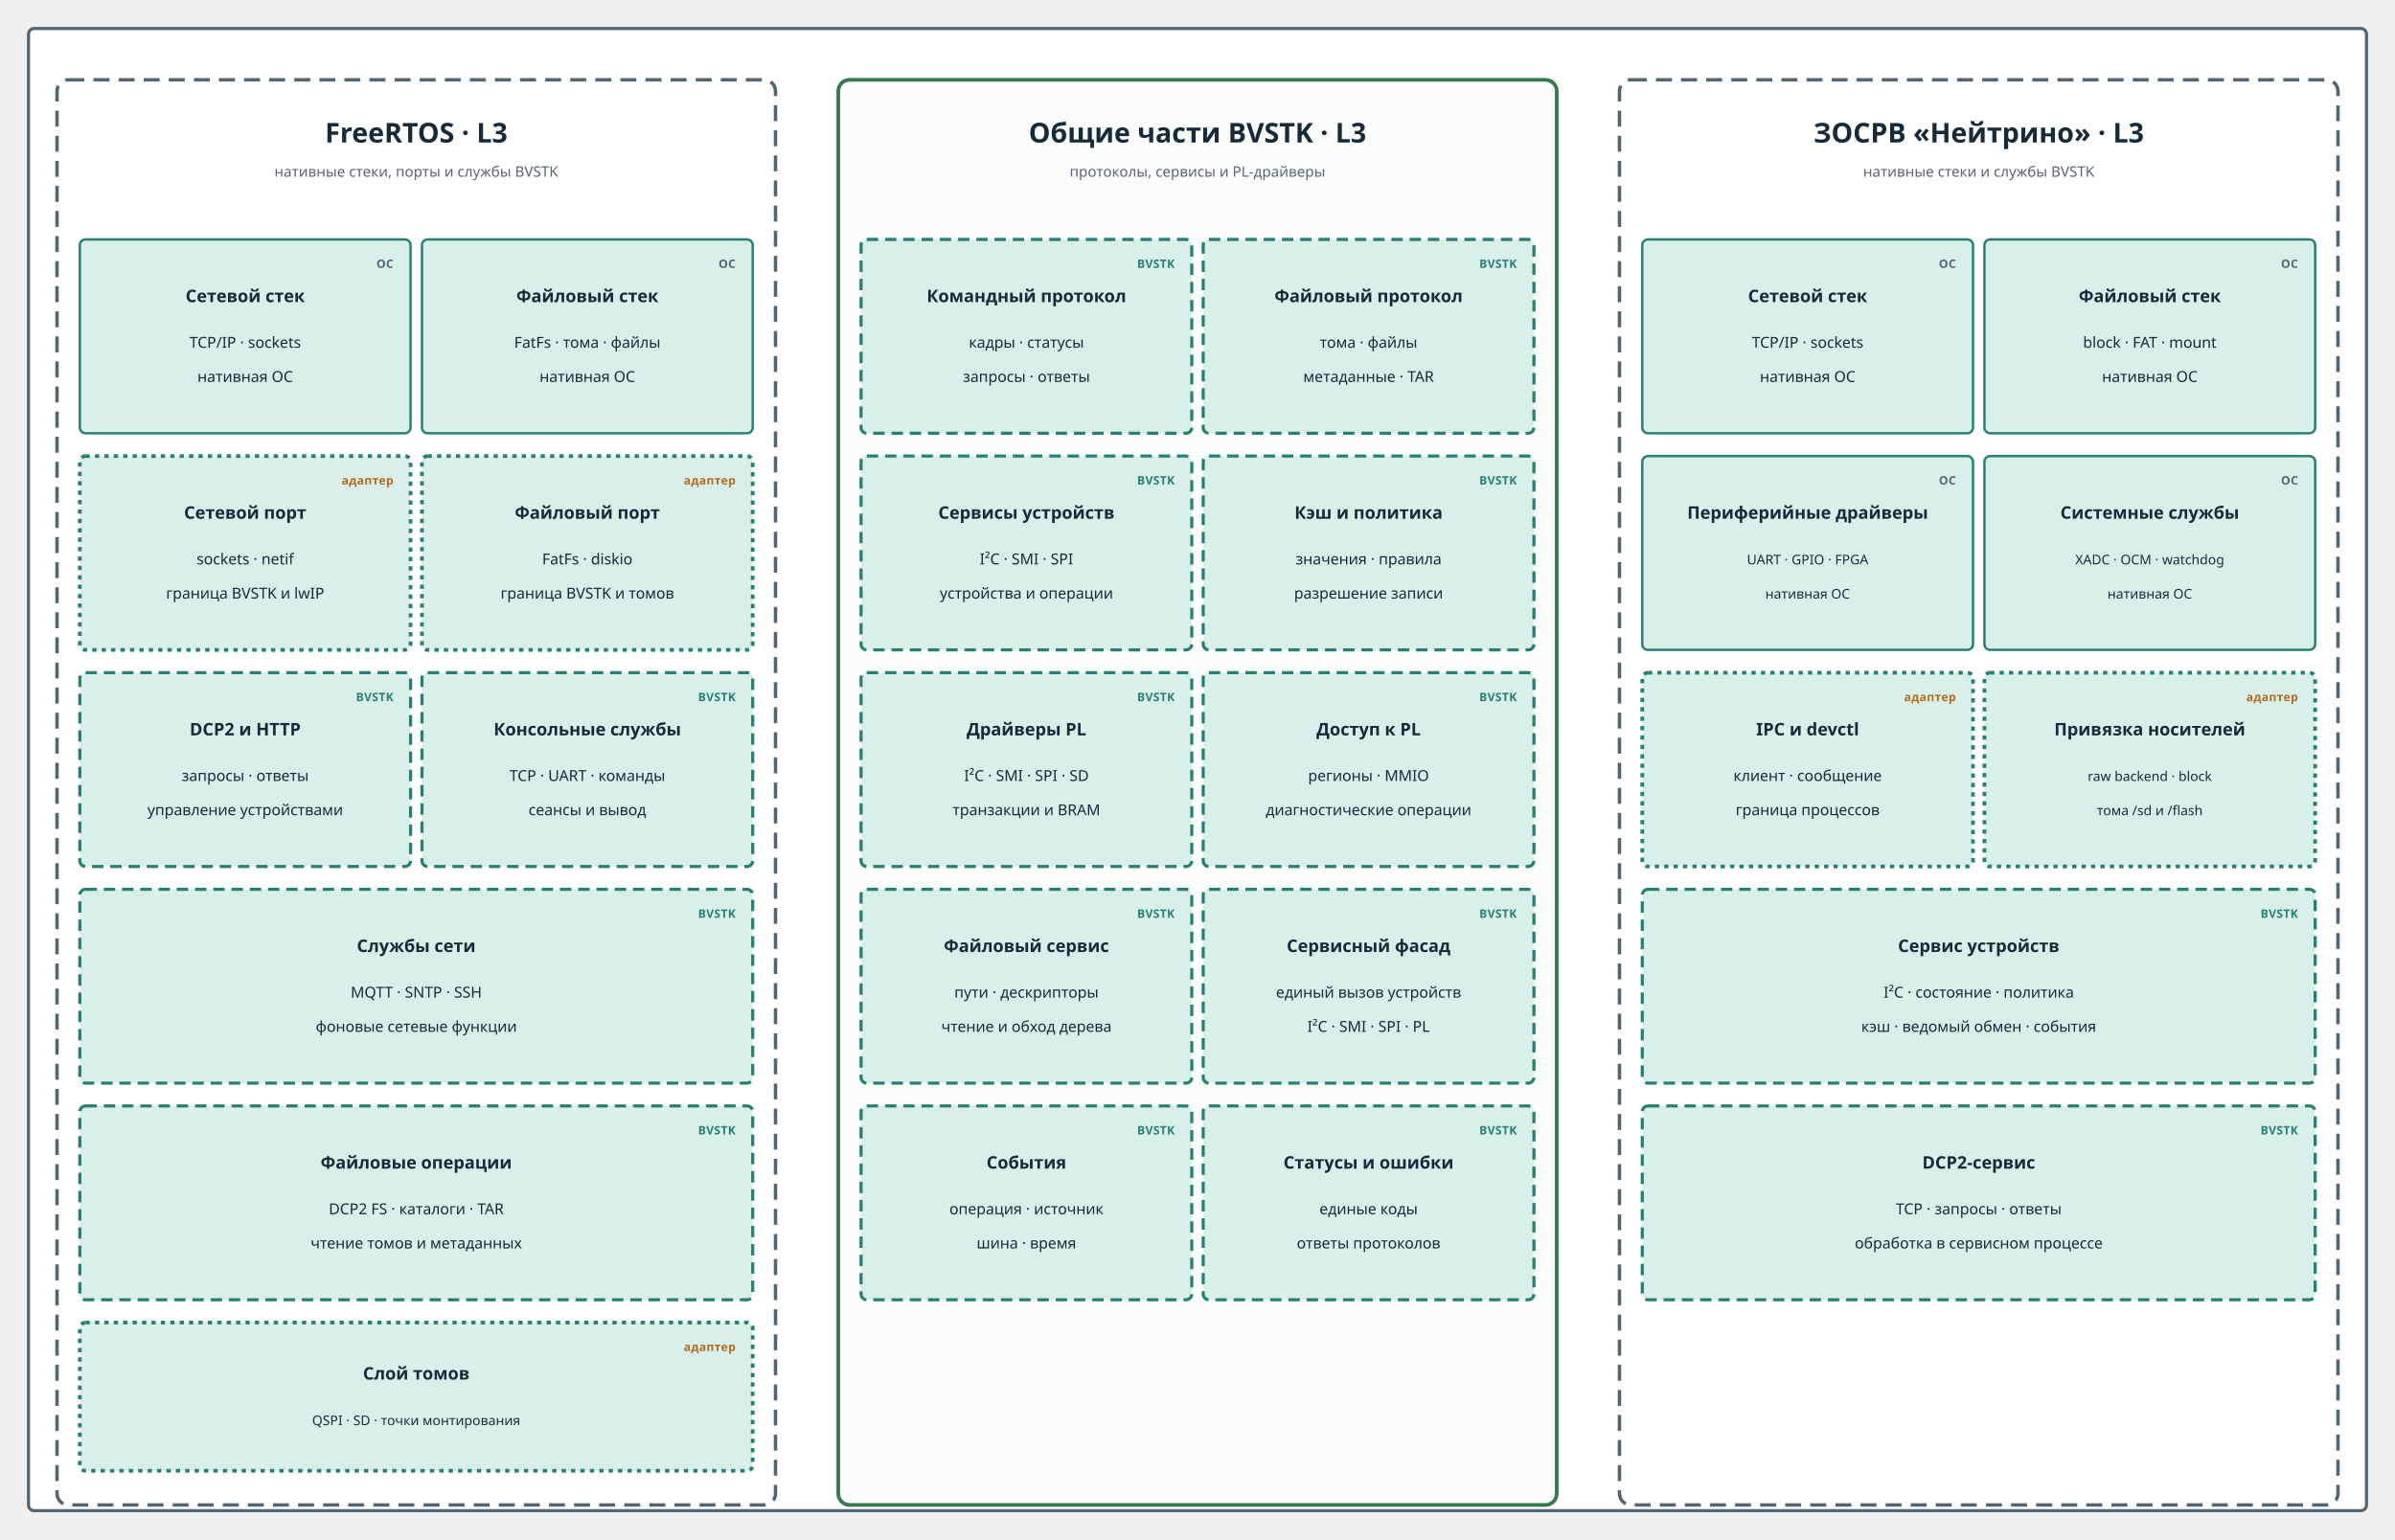
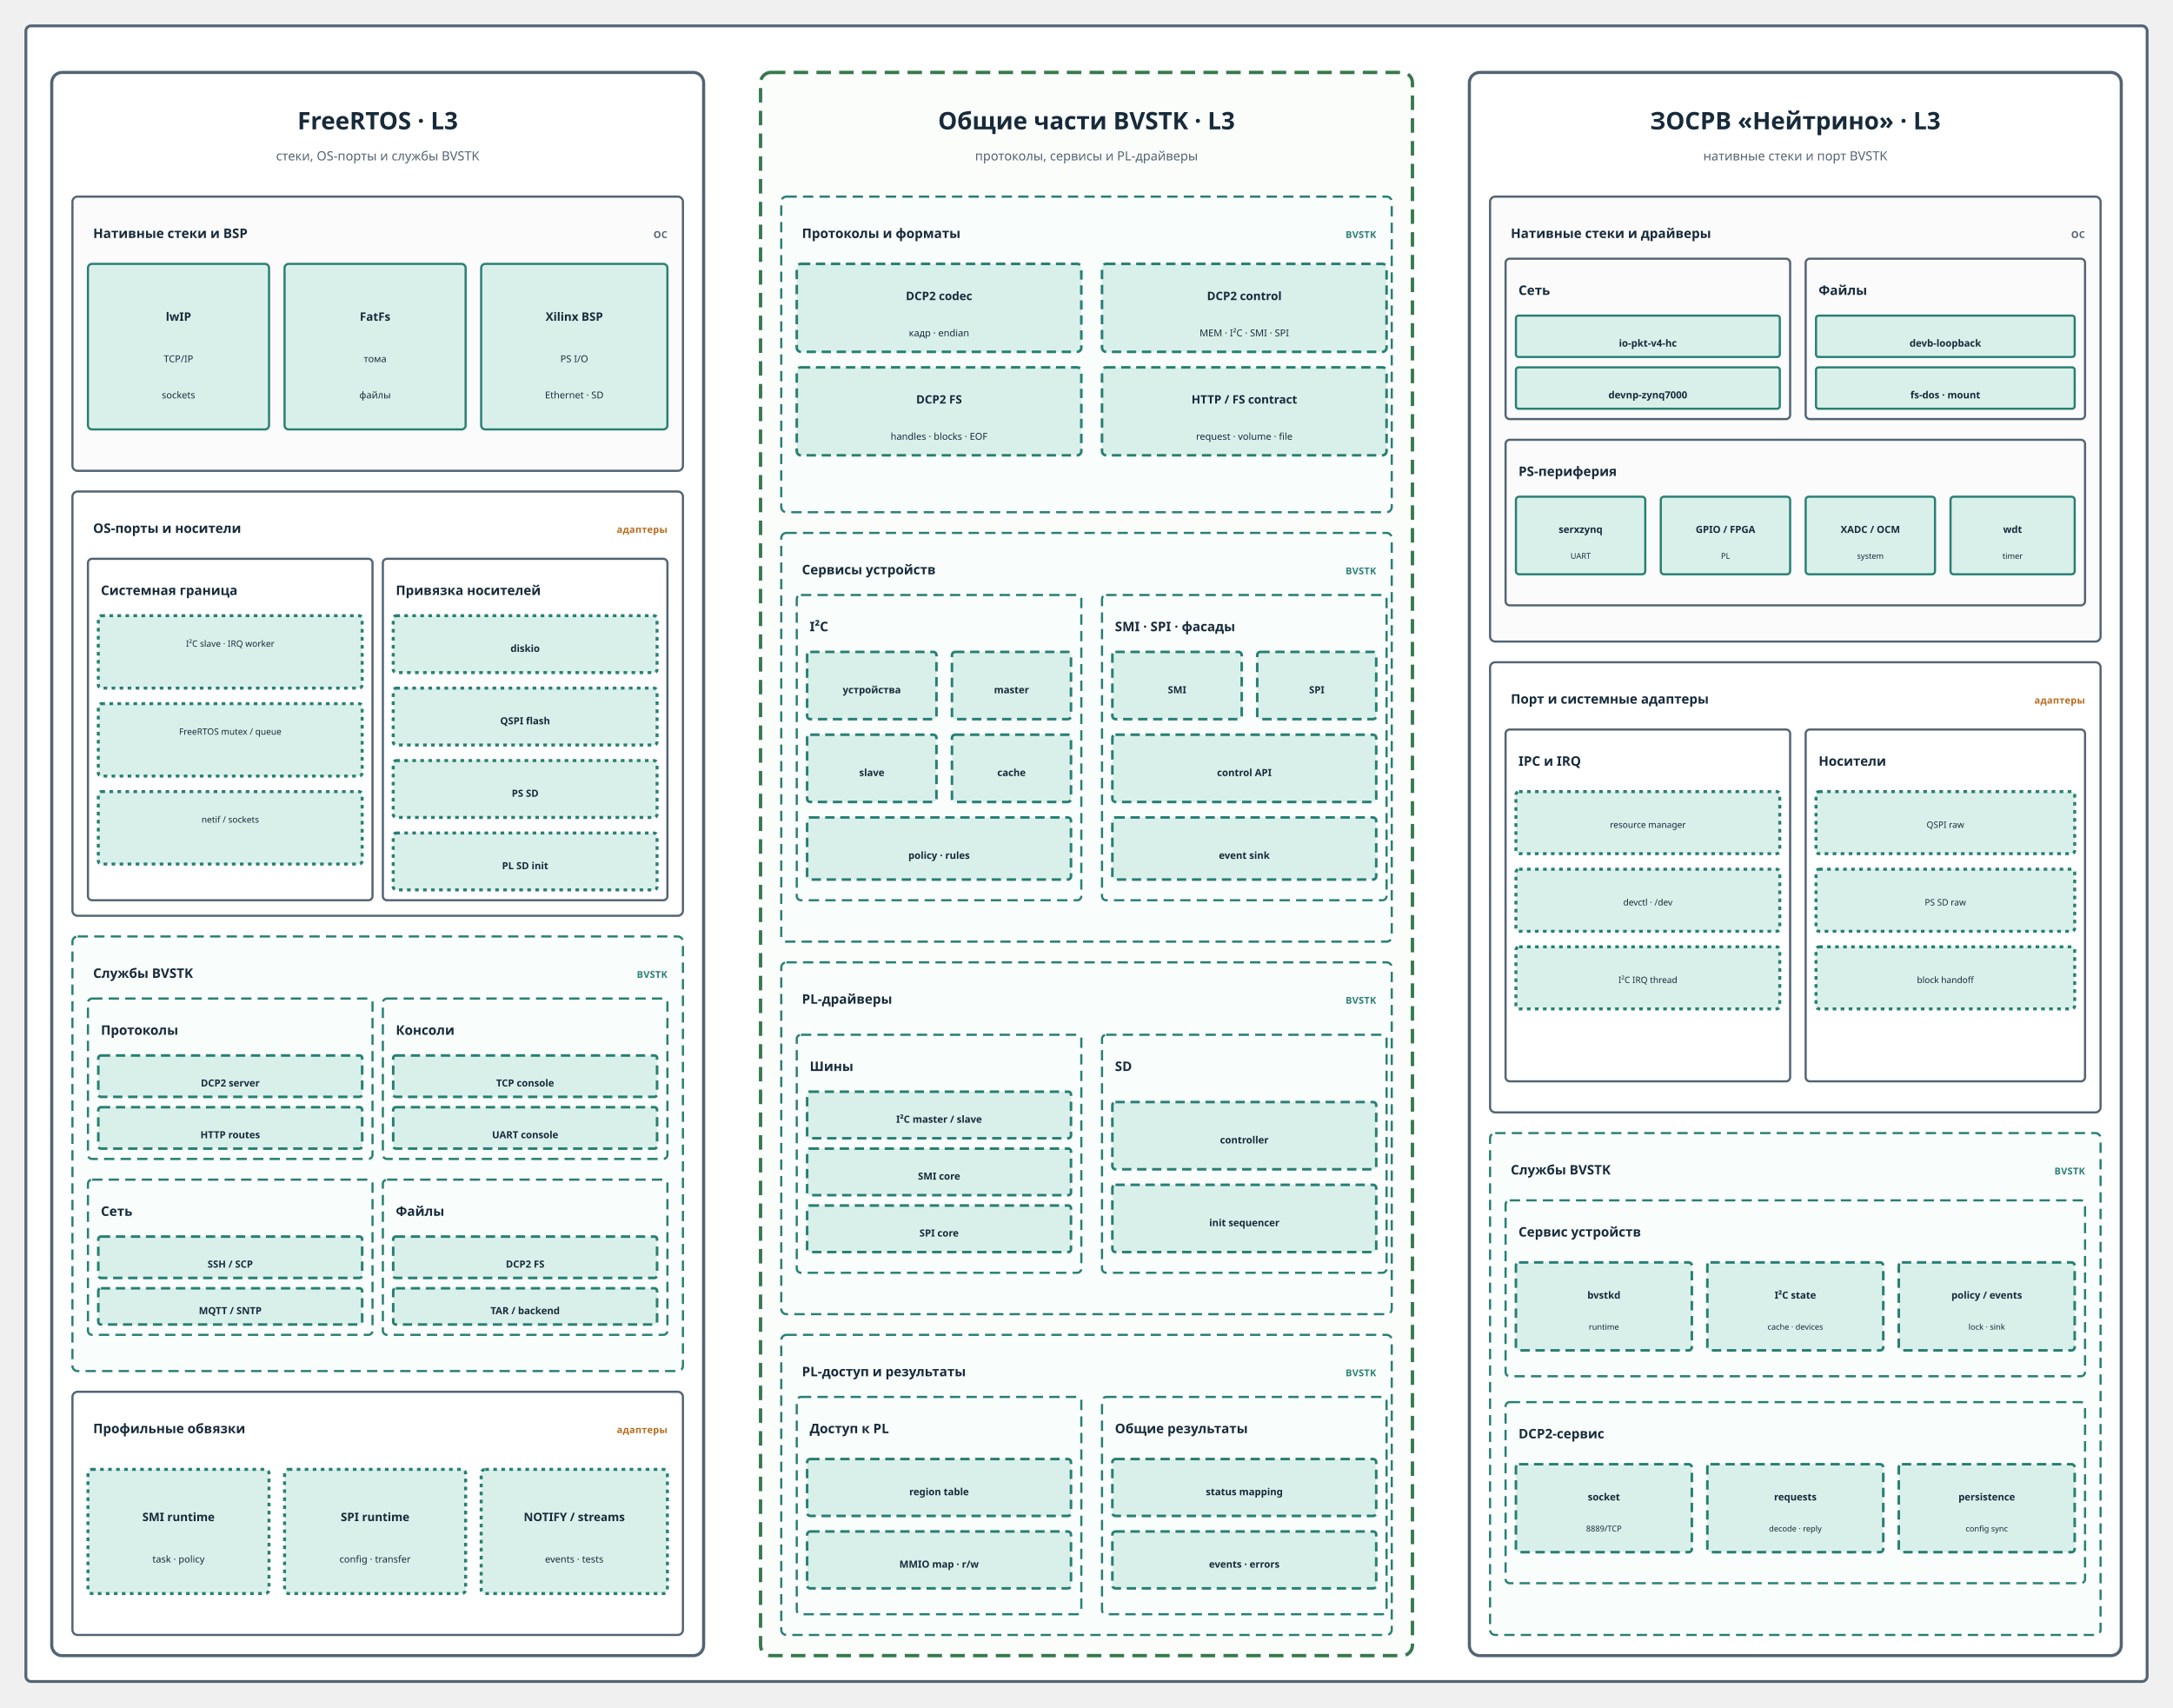
- <svg xmlns="http://www.w3.org/2000/svg" width="420mm" height="270mm" viewBox="0 0 420 270" version="1.1" id="bvstk-l3-architecture">
+ <svg xmlns="http://www.w3.org/2000/svg" width="420mm" height="330mm" viewBox="0 0 420 330" version="1.1" id="bvstk-l3-architecture">
  <defs id="defs">
    <style id="style">
      text { font-family: "Noto Sans", "DejaVu Sans", sans-serif; fill: #172a3a; stroke: none; text-anchor: middle; }
-       .panel-title { font-size: 4.8px; font-weight: 700; }
-       .panel-subtitle { font-size: 2.55px; font-weight: 400; }
-       .module-title { font-size: 3.05px; font-weight: 700; }
-       .module-text { font-size: 2.65px; font-weight: 500; }
-       .module-small { font-size: 2.35px; font-weight: 500; }
-       .origin { font-size: 2.05px; font-weight: 700; text-anchor: end; letter-spacing: 0.05px; }
+       .panel-title { font-size: 4.65px; font-weight: 700; }
+       .panel-subtitle { font-size: 2.45px; font-weight: 400; }
+       .group-title { font-size: 2.55px; font-weight: 700; text-anchor: start; }
+       .group-origin { font-size: 1.85px; font-weight: 700; text-anchor: end; letter-spacing: 0.04px; }
+       .module-title { font-size: 2.25px; font-weight: 700; }
+       .module-text { font-size: 1.85px; font-weight: 500; }
+       .module-small { font-size: 1.7px; font-weight: 500; }
+       .tiny-title { font-size: 1.9px; font-weight: 700; }
+       .tiny-text { font-size: 1.55px; font-weight: 500; }
      .muted { fill: #536473; }
      .frame { fill: #ffffff; stroke: #536473; stroke-width: 0.55; stroke-linejoin: round; }
-       .os-panel { fill: #ffffff; stroke: #536473; stroke-width: 0.6; stroke-dasharray: 2.8 1.6; stroke-linejoin: round; }
-       .common-panel { fill: #fbfdfb; stroke: #36794c; stroke-width: 0.65; stroke-linejoin: round; }
-       .module { stroke-width: 0.42; stroke-linejoin: round; }
-       .native { stroke-dasharray: none; }
-       .bvstk { stroke-width: 0.55; stroke-dasharray: 2 1.2; }
-       .adapter { stroke-width: 0.65; stroke-dasharray: 0.75 0.9; }
-       .origin-os { fill: #536473; }
+       .os-panel { fill: #ffffff; stroke: #536473; stroke-width: 0.6; stroke-linejoin: round; }
+       .common-panel { fill: #fbfdfb; stroke: #36794c; stroke-width: 0.65; stroke-dasharray: 2.8 1.6; stroke-linejoin: round; }
+       .group { stroke-width: 0.42; stroke-linejoin: round; }
+       .group-bvstk { fill: #f9fdfc; stroke: #287f73; stroke-dasharray: 2 1.2; }
+       .group-mixed { fill: #ffffff; stroke: #536473; }
+       .group-os { fill: #fbfbfb; stroke: #536473; }
+       .module { stroke-width: 0.38; stroke-linejoin: round; }
+       .bvstk { stroke: #287f73; stroke-width: 0.5; stroke-dasharray: 1.8 1.1; }
+       .adapter { stroke: #b56b1d; stroke-width: 0.58; stroke-dasharray: 0.7 0.85; }
+       .native { stroke: #536473; stroke-width: 0.42; stroke-dasharray: none; }
      .origin-bvstk { fill: #287f73; }
      .origin-adapter { fill: #b56b1d; }
+       .origin-os { fill: #536473; }
      /* Единая палитра уровней из levels.svg и interaction-схем. */
      .level-l0 { fill: #e9eef3; stroke: #607487; }
      .level-l1 { fill: #fff0d6; stroke: #b56b1d; }
      .level-l2 { fill: #ffd1c7; stroke: #c65b4e; }
      .level-l3 { fill: #d9f0ea; stroke: #287f73; }
      .level-l4 { fill: #d9ebff; stroke: #3f75ad; }
    </style>
  </defs>
  <g id="sheet">
-     <rect id="frame" class="frame" x="5" y="5" width="410" height="260" rx="1" />
+     <rect id="frame" class="frame" x="5" y="5" width="410" height="320" rx="1" />
    <g id="columns">
-       <rect id="freertos-panel" class="os-panel" x="10" y="14" width="126" height="250" rx="2" />
-       <rect id="common-panel" class="common-panel" x="147" y="14" width="126" height="250" rx="2" />
-       <rect id="neutrino-panel" class="os-panel" x="284" y="14" width="126" height="250" rx="2" />
+       <rect id="freertos-panel" class="os-panel" x="10" y="14" width="126" height="306" rx="2" />
+       <rect id="common-panel" class="common-panel" x="147" y="14" width="126" height="306" rx="2" />
+       <rect id="neutrino-panel" class="os-panel" x="284" y="14" width="126" height="306" rx="2" />
      <text id="freertos-title" class="panel-title" x="73" y="25">FreeRTOS · L3</text>
-       <text id="freertos-subtitle" class="panel-subtitle muted" x="73" y="31">нативные стеки, порты и службы BVSTK</text>
+       <text id="freertos-subtitle" class="panel-subtitle muted" x="73" y="31">стеки, OS-порты и службы BVSTK</text>
      <text id="common-title" class="panel-title" x="210" y="25">Общие части BVSTK · L3</text>
      <text id="common-subtitle" class="panel-subtitle muted" x="210" y="31">протоколы, сервисы и PL-драйверы</text>
      <text id="neutrino-title" class="panel-title" x="347" y="25">ЗОСРВ «Нейтрино» · L3</text>
-       <text id="neutrino-subtitle" class="panel-subtitle muted" x="347" y="31">нативные стеки и службы BVSTK</text>
-       <rect id="f-l3-network-stack" class="module level-l3 native" x="14" y="42" width="58" height="34" rx="1" />
-       <text id="f-l3-network-stack-title" class="module-title" x="43" y="53">Сетевой стек</text>
-       <text id="f-l3-network-stack-text" class="module-text" x="43" y="61">TCP/IP · sockets</text>
-       <text id="f-l3-network-stack-text-2" class="module-text" x="43" y="67">нативная ОС</text>
-       <text id="f-l3-network-stack-origin" class="origin origin-os" x="69" y="47">ОС</text>
-       <rect id="f-l3-file-stack" class="module level-l3 native" x="74" y="42" width="58" height="34" rx="1" />
-       <text id="f-l3-file-stack-title" class="module-title" x="103" y="53">Файловый стек</text>
-       <text id="f-l3-file-stack-text" class="module-text" x="103" y="61">FatFs · тома · файлы</text>
-       <text id="f-l3-file-stack-text-2" class="module-text" x="103" y="67">нативная ОС</text>
-       <text id="f-l3-file-stack-origin" class="origin origin-os" x="129" y="47">ОС</text>
-       <rect id="f-l3-network-port" class="module level-l3 adapter" x="14" y="80" width="58" height="34" rx="1" />
-       <text id="f-l3-network-port-title" class="module-title" x="43" y="91">Сетевой порт</text>
-       <text id="f-l3-network-port-text" class="module-text" x="43" y="99">sockets · netif</text>
-       <text id="f-l3-network-port-text-2" class="module-text" x="43" y="105">граница BVSTK и lwIP</text>
-       <text id="f-l3-network-port-origin" class="origin origin-adapter" x="69" y="85">адаптер</text>
-       <rect id="f-l3-file-port" class="module level-l3 adapter" x="74" y="80" width="58" height="34" rx="1" />
-       <text id="f-l3-file-port-title" class="module-title" x="103" y="91">Файловый порт</text>
-       <text id="f-l3-file-port-text" class="module-text" x="103" y="99">FatFs · diskio</text>
-       <text id="f-l3-file-port-text-2" class="module-text" x="103" y="105">граница BVSTK и томов</text>
-       <text id="f-l3-file-port-origin" class="origin origin-adapter" x="129" y="85">адаптер</text>
-       <rect id="f-l3-protocol-services" class="module level-l3 bvstk" x="14" y="118" width="58" height="34" rx="1" />
-       <text id="f-l3-protocol-services-title" class="module-title" x="43" y="129">DCP2 и HTTP</text>
-       <text id="f-l3-protocol-services-text" class="module-text" x="43" y="137">запросы · ответы</text>
-       <text id="f-l3-protocol-services-text-2" class="module-text" x="43" y="143">управление устройствами</text>
-       <text id="f-l3-protocol-services-origin" class="origin origin-bvstk" x="69" y="123">BVSTK</text>
-       <rect id="f-l3-console-services" class="module level-l3 bvstk" x="74" y="118" width="58" height="34" rx="1" />
-       <text id="f-l3-console-services-title" class="module-title" x="103" y="129">Консольные службы</text>
-       <text id="f-l3-console-services-text" class="module-text" x="103" y="137">TCP · UART · команды</text>
-       <text id="f-l3-console-services-text-2" class="module-text" x="103" y="143">сеансы и вывод</text>
-       <text id="f-l3-console-services-origin" class="origin origin-bvstk" x="129" y="123">BVSTK</text>
-       <rect id="f-l3-network-services" class="module level-l3 bvstk" x="14" y="156" width="118" height="34" rx="1" />
-       <text id="f-l3-network-services-title" class="module-title" x="73" y="167">Службы сети</text>
-       <text id="f-l3-network-services-text" class="module-text" x="73" y="175">MQTT · SNTP · SSH</text>
-       <text id="f-l3-network-services-text-2" class="module-text" x="73" y="181">фоновые сетевые функции</text>
-       <text id="f-l3-network-services-origin" class="origin origin-bvstk" x="129" y="161">BVSTK</text>
-       <rect id="f-l3-file-operations" class="module level-l3 bvstk" x="14" y="194" width="118" height="34" rx="1" />
-       <text id="f-l3-file-operations-title" class="module-title" x="73" y="205">Файловые операции</text>
-       <text id="f-l3-file-operations-text" class="module-text" x="73" y="213">DCP2 FS · каталоги · TAR</text>
-       <text id="f-l3-file-operations-text-2" class="module-text" x="73" y="219">чтение томов и метаданных</text>
-       <text id="f-l3-file-operations-origin" class="origin origin-bvstk" x="129" y="199">BVSTK</text>
-       <rect id="f-l3-volume-binding" class="module level-l3 adapter" x="14" y="232" width="118" height="26" rx="1" />
-       <text id="f-l3-volume-binding-title" class="module-title" x="73" y="242">Слой томов</text>
-       <text id="f-l3-volume-binding-text" class="module-small" x="73" y="250">QSPI · SD · точки монтирования</text>
-       <text id="f-l3-volume-binding-origin" class="origin origin-adapter" x="129" y="237">адаптер</text>
-       <rect id="c-l3-dcp2" class="module level-l3 bvstk" x="151" y="42" width="58" height="34" rx="1" />
-       <text id="c-l3-dcp2-title" class="module-title" x="180" y="53">Командный протокол</text>
-       <text id="c-l3-dcp2-text" class="module-text" x="180" y="61">кадры · статусы</text>
-       <text id="c-l3-dcp2-text-2" class="module-text" x="180" y="67">запросы · ответы</text>
-       <text id="c-l3-dcp2-origin" class="origin origin-bvstk" x="206" y="47">BVSTK</text>
-       <rect id="c-l3-fs-protocol" class="module level-l3 bvstk" x="211" y="42" width="58" height="34" rx="1" />
-       <text id="c-l3-fs-protocol-title" class="module-title" x="240" y="53">Файловый протокол</text>
-       <text id="c-l3-fs-protocol-text" class="module-text" x="240" y="61">тома · файлы</text>
-       <text id="c-l3-fs-protocol-text-2" class="module-text" x="240" y="67">метаданные · TAR</text>
-       <text id="c-l3-fs-protocol-origin" class="origin origin-bvstk" x="266" y="47">BVSTK</text>
-       <rect id="c-l3-device-services" class="module level-l3 bvstk" x="151" y="80" width="58" height="34" rx="1" />
-       <text id="c-l3-device-services-title" class="module-title" x="180" y="91">Сервисы устройств</text>
-       <text id="c-l3-device-services-text" class="module-text" x="180" y="99">I²C · SMI · SPI</text>
-       <text id="c-l3-device-services-text-2" class="module-text" x="180" y="105">устройства и операции</text>
-       <text id="c-l3-device-services-origin" class="origin origin-bvstk" x="206" y="85">BVSTK</text>
-       <rect id="c-l3-policy-cache" class="module level-l3 bvstk" x="211" y="80" width="58" height="34" rx="1" />
-       <text id="c-l3-policy-cache-title" class="module-title" x="240" y="91">Кэш и политика</text>
-       <text id="c-l3-policy-cache-text" class="module-text" x="240" y="99">значения · правила</text>
-       <text id="c-l3-policy-cache-text-2" class="module-text" x="240" y="105">разрешение записи</text>
-       <text id="c-l3-policy-cache-origin" class="origin origin-bvstk" x="266" y="85">BVSTK</text>
-       <rect id="c-l3-pl-drivers" class="module level-l3 bvstk" x="151" y="118" width="58" height="34" rx="1" />
-       <text id="c-l3-pl-drivers-title" class="module-title" x="180" y="129">Драйверы PL</text>
-       <text id="c-l3-pl-drivers-text" class="module-text" x="180" y="137">I²C · SMI · SPI · SD</text>
-       <text id="c-l3-pl-drivers-text-2" class="module-text" x="180" y="143">транзакции и BRAM</text>
-       <text id="c-l3-pl-drivers-origin" class="origin origin-bvstk" x="206" y="123">BVSTK</text>
-       <rect id="c-l3-pl-access" class="module level-l3 bvstk" x="211" y="118" width="58" height="34" rx="1" />
-       <text id="c-l3-pl-access-title" class="module-title" x="240" y="129">Доступ к PL</text>
-       <text id="c-l3-pl-access-text" class="module-text" x="240" y="137">регионы · MMIO</text>
-       <text id="c-l3-pl-access-text-2" class="module-text" x="240" y="143">диагностические операции</text>
-       <text id="c-l3-pl-access-origin" class="origin origin-bvstk" x="266" y="123">BVSTK</text>
-       <rect id="c-l3-file-service" class="module level-l3 bvstk" x="151" y="156" width="58" height="34" rx="1" />
-       <text id="c-l3-file-service-title" class="module-title" x="180" y="167">Файловый сервис</text>
-       <text id="c-l3-file-service-text" class="module-text" x="180" y="175">пути · дескрипторы</text>
-       <text id="c-l3-file-service-text-2" class="module-text" x="180" y="181">чтение и обход дерева</text>
-       <text id="c-l3-file-service-origin" class="origin origin-bvstk" x="206" y="161">BVSTK</text>
-       <rect id="c-l3-control-facade" class="module level-l3 bvstk" x="211" y="156" width="58" height="34" rx="1" />
-       <text id="c-l3-control-facade-title" class="module-title" x="240" y="167">Сервисный фасад</text>
-       <text id="c-l3-control-facade-text" class="module-text" x="240" y="175">единый вызов устройств</text>
-       <text id="c-l3-control-facade-text-2" class="module-text" x="240" y="181">I²C · SMI · SPI · PL</text>
-       <text id="c-l3-control-facade-origin" class="origin origin-bvstk" x="266" y="161">BVSTK</text>
-       <rect id="c-l3-events" class="module level-l3 bvstk" x="151" y="194" width="58" height="34" rx="1" />
-       <text id="c-l3-events-title" class="module-title" x="180" y="205">События</text>
-       <text id="c-l3-events-text" class="module-text" x="180" y="213">операция · источник</text>
-       <text id="c-l3-events-text-2" class="module-text" x="180" y="219">шина · время</text>
-       <text id="c-l3-events-origin" class="origin origin-bvstk" x="206" y="199">BVSTK</text>
-       <rect id="c-l3-status" class="module level-l3 bvstk" x="211" y="194" width="58" height="34" rx="1" />
-       <text id="c-l3-status-title" class="module-title" x="240" y="205">Статусы и ошибки</text>
-       <text id="c-l3-status-text" class="module-text" x="240" y="213">единые коды</text>
-       <text id="c-l3-status-text-2" class="module-text" x="240" y="219">ответы протоколов</text>
-       <text id="c-l3-status-origin" class="origin origin-bvstk" x="266" y="199">BVSTK</text>
-       <rect id="n-l3-network-stack" class="module level-l3 native" x="288" y="42" width="58" height="34" rx="1" />
-       <text id="n-l3-network-stack-title" class="module-title" x="317" y="53">Сетевой стек</text>
-       <text id="n-l3-network-stack-text" class="module-text" x="317" y="61">TCP/IP · sockets</text>
-       <text id="n-l3-network-stack-text-2" class="module-text" x="317" y="67">нативная ОС</text>
-       <text id="n-l3-network-stack-origin" class="origin origin-os" x="343" y="47">ОС</text>
-       <rect id="n-l3-file-stack" class="module level-l3 native" x="348" y="42" width="58" height="34" rx="1" />
-       <text id="n-l3-file-stack-title" class="module-title" x="377" y="53">Файловый стек</text>
-       <text id="n-l3-file-stack-text" class="module-text" x="377" y="61">block · FAT · mount</text>
-       <text id="n-l3-file-stack-text-2" class="module-text" x="377" y="67">нативная ОС</text>
-       <text id="n-l3-file-stack-origin" class="origin origin-os" x="403" y="47">ОС</text>
-       <rect id="n-l3-peripheral-drivers" class="module level-l3 native" x="288" y="80" width="58" height="34" rx="1" />
-       <text id="n-l3-peripheral-drivers-title" class="module-title" x="317" y="91">Периферийные драйверы</text>
-       <text id="n-l3-peripheral-drivers-text" class="module-small" x="317" y="99">UART · GPIO · FPGA</text>
-       <text id="n-l3-peripheral-drivers-text-2" class="module-small" x="317" y="105">нативная ОС</text>
-       <text id="n-l3-peripheral-drivers-origin" class="origin origin-os" x="343" y="85">ОС</text>
-       <rect id="n-l3-system-services" class="module level-l3 native" x="348" y="80" width="58" height="34" rx="1" />
-       <text id="n-l3-system-services-title" class="module-title" x="377" y="91">Системные службы</text>
-       <text id="n-l3-system-services-text" class="module-small" x="377" y="99">XADC · OCM · watchdog</text>
-       <text id="n-l3-system-services-text-2" class="module-small" x="377" y="105">нативная ОС</text>
-       <text id="n-l3-system-services-origin" class="origin origin-os" x="403" y="85">ОС</text>
-       <rect id="n-l3-ipc-adapter" class="module level-l3 adapter" x="288" y="118" width="58" height="34" rx="1" />
-       <text id="n-l3-ipc-adapter-title" class="module-title" x="317" y="129">IPC и devctl</text>
-       <text id="n-l3-ipc-adapter-text" class="module-text" x="317" y="137">клиент · сообщение</text>
-       <text id="n-l3-ipc-adapter-text-2" class="module-text" x="317" y="143">граница процессов</text>
-       <text id="n-l3-ipc-adapter-origin" class="origin origin-adapter" x="343" y="123">адаптер</text>
-       <rect id="n-l3-storage-adapter" class="module level-l3 adapter" x="348" y="118" width="58" height="34" rx="1" />
-       <text id="n-l3-storage-adapter-title" class="module-title" x="377" y="129">Привязка носителей</text>
-       <text id="n-l3-storage-adapter-text" class="module-small" x="377" y="137">raw backend · block</text>
-       <text id="n-l3-storage-adapter-text-2" class="module-small" x="377" y="143">тома /sd и /flash</text>
-       <text id="n-l3-storage-adapter-origin" class="origin origin-adapter" x="403" y="123">адаптер</text>
-       <rect id="n-l3-device-service" class="module level-l3 bvstk" x="288" y="156" width="118" height="34" rx="1" />
-       <text id="n-l3-device-service-title" class="module-title" x="347" y="167">Сервис устройств</text>
-       <text id="n-l3-device-service-text" class="module-text" x="347" y="175">I²C · состояние · политика</text>
-       <text id="n-l3-device-service-text-2" class="module-text" x="347" y="181">кэш · ведомый обмен · события</text>
-       <text id="n-l3-device-service-origin" class="origin origin-bvstk" x="403" y="161">BVSTK</text>
-       <rect id="n-l3-dcp2-service" class="module level-l3 bvstk" x="288" y="194" width="118" height="34" rx="1" />
-       <text id="n-l3-dcp2-service-title" class="module-title" x="347" y="205">DCP2-сервис</text>
-       <text id="n-l3-dcp2-service-text" class="module-text" x="347" y="213">TCP · запросы · ответы</text>
-       <text id="n-l3-dcp2-service-text-2" class="module-text" x="347" y="219">обработка в сервисном процессе</text>
-       <text id="n-l3-dcp2-service-origin" class="origin origin-bvstk" x="403" y="199">BVSTK</text>
+       <text id="neutrino-subtitle" class="panel-subtitle muted" x="347" y="31">нативные стеки и порт BVSTK</text>
+       <g id="f-native" class="group group-os">
+         <rect x="14" y="38" width="118" height="53" rx="1" />
+         <text class="group-title" x="18" y="46">Нативные стеки и BSP</text>
+         <text class="group-origin origin-os" x="129" y="46">ОС</text>
+         <rect class="module level-l3 native" x="17" y="51" width="35" height="32" rx="0.8" />
+         <text class="module-title" x="34.5" y="62">lwIP</text>
+         <text class="module-text" x="34.5" y="70">TCP/IP</text>
+         <text class="module-text" x="34.5" y="77">sockets</text>
+         <rect class="module level-l3 native" x="55" y="51" width="35" height="32" rx="0.8" />
+         <text class="module-title" x="72.5" y="62">FatFs</text>
+         <text class="module-text" x="72.5" y="70">тома</text>
+         <text class="module-text" x="72.5" y="77">файлы</text>
+         <rect class="module level-l3 native" x="93" y="51" width="36" height="32" rx="0.8" />
+         <text class="module-title" x="111" y="62">Xilinx BSP</text>
+         <text class="module-text" x="111" y="70">PS I/O</text>
+         <text class="module-text" x="111" y="77">Ethernet · SD</text>
+       </g>
+       <g id="f-adapters" class="group group-mixed">
+         <rect x="14" y="95" width="118" height="82" rx="1" />
+         <text class="group-title" x="18" y="103">OS-порты и носители</text>
+         <text class="group-origin origin-adapter" x="129" y="103">адаптеры</text>
+         <g id="f-os-boundary" class="group group-mixed">
+           <rect x="17" y="108" width="55" height="66" rx="0.8" />
+           <text class="group-title" x="19.5" y="115">Системная граница</text>
+           <rect class="module level-l3 adapter" x="19" y="119" width="51" height="14" rx="0.6" />
+           <text class="module-small" x="44.5" y="125">I²C slave · IRQ worker</text>
+           <rect class="module level-l3 adapter" x="19" y="136" width="51" height="14" rx="0.6" />
+           <text class="module-small" x="44.5" y="142">FreeRTOS mutex / queue</text>
+           <rect class="module level-l3 adapter" x="19" y="153" width="51" height="14" rx="0.6" />
+           <text class="module-small" x="44.5" y="159">netif / sockets</text>
+         </g>
+         <g id="f-media-binding" class="group group-mixed">
+           <rect x="74" y="108" width="55" height="66" rx="0.8" />
+           <text class="group-title" x="76.5" y="115">Привязка носителей</text>
+           <rect class="module level-l3 adapter" x="76" y="119" width="51" height="11" rx="0.6" />
+           <text class="tiny-title" x="101.5" y="126">diskio</text>
+           <rect class="module level-l3 adapter" x="76" y="133" width="51" height="11" rx="0.6" />
+           <text class="tiny-title" x="101.5" y="140">QSPI flash</text>
+           <rect class="module level-l3 adapter" x="76" y="147" width="51" height="11" rx="0.6" />
+           <text class="tiny-title" x="101.5" y="154">PS SD</text>
+           <rect class="module level-l3 adapter" x="76" y="161" width="51" height="11" rx="0.6" />
+           <text class="tiny-title" x="101.5" y="168">PL SD init</text>
+         </g>
+       </g>
+       <g id="f-services" class="group group-bvstk">
+         <rect x="14" y="181" width="118" height="84" rx="1" />
+         <text class="group-title" x="18" y="189">Службы BVSTK</text>
+         <text class="group-origin origin-bvstk" x="129" y="189">BVSTK</text>
+         <g id="f-protocol-services" class="group group-bvstk">
+           <rect x="17" y="193" width="55" height="31" rx="0.8" />
+           <text class="group-title" x="19.5" y="200">Протоколы</text>
+           <rect class="module level-l3 bvstk" x="19" y="204" width="51" height="8" rx="0.5" />
+           <text class="tiny-title" x="44.5" y="210">DCP2 server</text>
+           <rect class="module level-l3 bvstk" x="19" y="214" width="51" height="8" rx="0.5" />
+           <text class="tiny-title" x="44.5" y="220">HTTP routes</text>
+         </g>
+         <g id="f-console-services" class="group group-bvstk">
+           <rect x="74" y="193" width="55" height="31" rx="0.8" />
+           <text class="group-title" x="76.5" y="200">Консоли</text>
+           <rect class="module level-l3 bvstk" x="76" y="204" width="51" height="8" rx="0.5" />
+           <text class="tiny-title" x="101.5" y="210">TCP console</text>
+           <rect class="module level-l3 bvstk" x="76" y="214" width="51" height="8" rx="0.5" />
+           <text class="tiny-title" x="101.5" y="220">UART console</text>
+         </g>
+         <g id="f-network-services" class="group group-bvstk">
+           <rect x="17" y="228" width="55" height="30" rx="0.8" />
+           <text class="group-title" x="19.5" y="235">Сеть</text>
+           <rect class="module level-l3 bvstk" x="19" y="239" width="51" height="8" rx="0.5" />
+           <text class="tiny-title" x="44.5" y="245">SSH / SCP</text>
+           <rect class="module level-l3 bvstk" x="19" y="249" width="51" height="7" rx="0.5" />
+           <text class="tiny-title" x="44.5" y="254">MQTT / SNTP</text>
+         </g>
+         <g id="f-file-services" class="group group-bvstk">
+           <rect x="74" y="228" width="55" height="30" rx="0.8" />
+           <text class="group-title" x="76.5" y="235">Файлы</text>
+           <rect class="module level-l3 bvstk" x="76" y="239" width="51" height="8" rx="0.5" />
+           <text class="tiny-title" x="101.5" y="245">DCP2 FS</text>
+           <rect class="module level-l3 bvstk" x="76" y="249" width="51" height="7" rx="0.5" />
+           <text class="tiny-title" x="101.5" y="254">TAR / backend</text>
+         </g>
+       </g>
+       <g id="f-profile-wrappers" class="group group-mixed">
+         <rect x="14" y="269" width="118" height="47" rx="1" />
+         <text class="group-title" x="18" y="277">Профильные обвязки</text>
+         <text class="group-origin origin-adapter" x="129" y="277">адаптеры</text>
+         <rect class="module level-l3 adapter" x="17" y="284" width="35" height="24" rx="0.8" />
+         <text class="module-title" x="34.5" y="294">SMI runtime</text>
+         <text class="module-text" x="34.5" y="302">task · policy</text>
+         <rect class="module level-l3 adapter" x="55" y="284" width="35" height="24" rx="0.8" />
+         <text class="module-title" x="72.5" y="294">SPI runtime</text>
+         <text class="module-text" x="72.5" y="302">config · transfer</text>
+         <rect class="module level-l3 adapter" x="93" y="284" width="36" height="24" rx="0.8" />
+         <text class="module-title" x="111" y="294">NOTIFY / streams</text>
+         <text class="module-text" x="111" y="302">events · tests</text>
+       </g>
+       <g id="c-protocols" class="group group-bvstk">
+         <rect x="151" y="38" width="118" height="61" rx="1" />
+         <text class="group-title" x="155" y="46">Протоколы и форматы</text>
+         <text class="group-origin origin-bvstk" x="266" y="46">BVSTK</text>
+         <rect class="module level-l3 bvstk" x="154" y="51" width="55" height="17" rx="0.8" />
+         <text class="module-title" x="181.5" y="58">DCP2 codec</text>
+         <text class="module-text" x="181.5" y="65">кадр · endian</text>
+         <rect class="module level-l3 bvstk" x="213" y="51" width="55" height="17" rx="0.8" />
+         <text class="module-title" x="240.5" y="58">DCP2 control</text>
+         <text class="module-text" x="240.5" y="65">MEM · I²C · SMI · SPI</text>
+         <rect class="module level-l3 bvstk" x="154" y="71" width="55" height="17" rx="0.8" />
+         <text class="module-title" x="181.5" y="78">DCP2 FS</text>
+         <text class="module-text" x="181.5" y="85">handles · blocks · EOF</text>
+         <rect class="module level-l3 bvstk" x="213" y="71" width="55" height="17" rx="0.8" />
+         <text class="module-title" x="240.5" y="78">HTTP / FS contract</text>
+         <text class="module-text" x="240.5" y="85">request · volume · file</text>
+       </g>
+       <g id="c-device-services" class="group group-bvstk">
+         <rect x="151" y="103" width="118" height="79" rx="1" />
+         <text class="group-title" x="155" y="111">Сервисы устройств</text>
+         <text class="group-origin origin-bvstk" x="266" y="111">BVSTK</text>
+         <g id="c-i2c-services" class="group group-bvstk">
+           <rect x="154" y="115" width="55" height="59" rx="0.8" />
+           <text class="group-title" x="156.5" y="122">I²C</text>
+           <rect class="module level-l3 bvstk" x="156" y="126" width="25" height="13" rx="0.6" />
+           <text class="tiny-title" x="168.5" y="134">устройства</text>
+           <rect class="module level-l3 bvstk" x="184" y="126" width="23" height="13" rx="0.6" />
+           <text class="tiny-title" x="195.5" y="134">master</text>
+           <rect class="module level-l3 bvstk" x="156" y="142" width="25" height="13" rx="0.6" />
+           <text class="tiny-title" x="168.5" y="150">slave</text>
+           <rect class="module level-l3 bvstk" x="184" y="142" width="23" height="13" rx="0.6" />
+           <text class="tiny-title" x="195.5" y="150">cache</text>
+           <rect class="module level-l3 bvstk" x="156" y="158" width="51" height="12" rx="0.6" />
+           <text class="tiny-title" x="181.5" y="166">policy · rules</text>
+         </g>
+         <g id="c-other-services" class="group group-bvstk">
+           <rect x="213" y="115" width="55" height="59" rx="0.8" />
+           <text class="group-title" x="215.5" y="122">SMI · SPI · фасады</text>
+           <rect class="module level-l3 bvstk" x="215" y="126" width="25" height="13" rx="0.6" />
+           <text class="tiny-title" x="227.5" y="134">SMI</text>
+           <rect class="module level-l3 bvstk" x="243" y="126" width="23" height="13" rx="0.6" />
+           <text class="tiny-title" x="254.5" y="134">SPI</text>
+           <rect class="module level-l3 bvstk" x="215" y="142" width="51" height="13" rx="0.6" />
+           <text class="tiny-title" x="240.5" y="150">control API</text>
+           <rect class="module level-l3 bvstk" x="215" y="158" width="51" height="12" rx="0.6" />
+           <text class="tiny-title" x="240.5" y="166">event sink</text>
+         </g>
+       </g>
+       <g id="c-pl-drivers" class="group group-bvstk">
+         <rect x="151" y="186" width="118" height="68" rx="1" />
+         <text class="group-title" x="155" y="194">PL-драйверы</text>
+         <text class="group-origin origin-bvstk" x="266" y="194">BVSTK</text>
+         <g id="c-bus-drivers" class="group group-bvstk">
+           <rect x="154" y="200" width="55" height="46" rx="0.8" />
+           <text class="group-title" x="156.5" y="207">Шины</text>
+           <rect class="module level-l3 bvstk" x="156" y="211" width="51" height="9" rx="0.5" />
+           <text class="tiny-title" x="181.5" y="217">I²C master / slave</text>
+           <rect class="module level-l3 bvstk" x="156" y="222" width="51" height="9" rx="0.5" />
+           <text class="tiny-title" x="181.5" y="228">SMI core</text>
+           <rect class="module level-l3 bvstk" x="156" y="233" width="51" height="9" rx="0.5" />
+           <text class="tiny-title" x="181.5" y="239">SPI core</text>
+         </g>
+         <g id="c-sd-drivers" class="group group-bvstk">
+           <rect x="213" y="200" width="55" height="46" rx="0.8" />
+           <text class="group-title" x="215.5" y="207">SD</text>
+           <rect class="module level-l3 bvstk" x="215" y="213" width="51" height="13" rx="0.6" />
+           <text class="tiny-title" x="240.5" y="221">controller</text>
+           <rect class="module level-l3 bvstk" x="215" y="229" width="51" height="13" rx="0.6" />
+           <text class="tiny-title" x="240.5" y="237">init sequencer</text>
+         </g>
+       </g>
+       <g id="c-pl-access" class="group group-bvstk">
+         <rect x="151" y="258" width="118" height="58" rx="1" />
+         <text class="group-title" x="155" y="266">PL-доступ и результаты</text>
+         <text class="group-origin origin-bvstk" x="266" y="266">BVSTK</text>
+         <g id="c-mmio" class="group group-bvstk">
+           <rect x="154" y="270" width="55" height="42" rx="0.8" />
+           <text class="group-title" x="156.5" y="277">Доступ к PL</text>
+           <rect class="module level-l3 bvstk" x="156" y="282" width="51" height="11" rx="0.6" />
+           <text class="tiny-title" x="181.5" y="289">region table</text>
+           <rect class="module level-l3 bvstk" x="156" y="296" width="51" height="11" rx="0.6" />
+           <text class="tiny-title" x="181.5" y="303">MMIO map · r/w</text>
+         </g>
+         <g id="c-results" class="group group-bvstk">
+           <rect x="213" y="270" width="55" height="42" rx="0.8" />
+           <text class="group-title" x="215.5" y="277">Общие результаты</text>
+           <rect class="module level-l3 bvstk" x="215" y="282" width="51" height="11" rx="0.6" />
+           <text class="tiny-title" x="240.5" y="289">status mapping</text>
+           <rect class="module level-l3 bvstk" x="215" y="296" width="51" height="11" rx="0.6" />
+           <text class="tiny-title" x="240.5" y="303">events · errors</text>
+         </g>
+       </g>
+       <g id="n-native" class="group group-os">
+         <rect x="288" y="38" width="118" height="86" rx="1" />
+         <text class="group-title" x="292" y="46">Нативные стеки и драйверы</text>
+         <text class="group-origin origin-os" x="403" y="46">ОС</text>
+         <g id="n-network" class="group group-os">
+           <rect x="291" y="50" width="55" height="31" rx="0.8" />
+           <text class="group-title" x="293.5" y="57">Сеть</text>
+           <rect class="module level-l3 native" x="293" y="61" width="51" height="8" rx="0.5" />
+           <text class="tiny-title" x="318.5" y="67">io-pkt-v4-hc</text>
+           <rect class="module level-l3 native" x="293" y="71" width="51" height="8" rx="0.5" />
+           <text class="tiny-title" x="318.5" y="77">devnp-zynq7000</text>
+         </g>
+         <g id="n-files" class="group group-os">
+           <rect x="349" y="50" width="54" height="31" rx="0.8" />
+           <text class="group-title" x="351.5" y="57">Файлы</text>
+           <rect class="module level-l3 native" x="351" y="61" width="50" height="8" rx="0.5" />
+           <text class="tiny-title" x="376" y="67">devb-loopback</text>
+           <rect class="module level-l3 native" x="351" y="71" width="50" height="8" rx="0.5" />
+           <text class="tiny-title" x="376" y="77">fs-dos · mount</text>
+         </g>
+         <g id="n-peripherals" class="group group-os">
+           <rect x="291" y="85" width="112" height="32" rx="0.8" />
+           <text class="group-title" x="293.5" y="92">PS-периферия</text>
+           <rect class="module level-l3 native" x="293" y="96" width="25" height="15" rx="0.6" />
+           <text class="tiny-title" x="305.5" y="103">serxzynq</text>
+           <text class="tiny-text" x="305.5" y="108">UART</text>
+           <rect class="module level-l3 native" x="321" y="96" width="25" height="15" rx="0.6" />
+           <text class="tiny-title" x="333.5" y="103">GPIO / FPGA</text>
+           <text class="tiny-text" x="333.5" y="108">PL</text>
+           <rect class="module level-l3 native" x="349" y="96" width="25" height="15" rx="0.6" />
+           <text class="tiny-title" x="361.5" y="103">XADC / OCM</text>
+           <text class="tiny-text" x="361.5" y="108">system</text>
+           <rect class="module level-l3 native" x="377" y="96" width="24" height="15" rx="0.6" />
+           <text class="tiny-title" x="389" y="103">wdt</text>
+           <text class="tiny-text" x="389" y="108">timer</text>
+         </g>
+       </g>
+       <g id="n-adapters" class="group group-mixed">
+         <rect x="288" y="128" width="118" height="87" rx="1" />
+         <text class="group-title" x="292" y="136">Порт и системные адаптеры</text>
+         <text class="group-origin origin-adapter" x="403" y="136">адаптеры</text>
+         <g id="n-ipc" class="group group-mixed">
+           <rect x="291" y="141" width="55" height="68" rx="0.8" />
+           <text class="group-title" x="293.5" y="148">IPC и IRQ</text>
+           <rect class="module level-l3 adapter" x="293" y="153" width="51" height="12" rx="0.6" />
+           <text class="module-small" x="318.5" y="160">resource manager</text>
+           <rect class="module level-l3 adapter" x="293" y="168" width="51" height="12" rx="0.6" />
+           <text class="module-small" x="318.5" y="175">devctl · /dev</text>
+           <rect class="module level-l3 adapter" x="293" y="183" width="51" height="12" rx="0.6" />
+           <text class="module-small" x="318.5" y="190">I²C IRQ thread</text>
+         </g>
+         <g id="n-media" class="group group-mixed">
+           <rect x="349" y="141" width="54" height="68" rx="0.8" />
+           <text class="group-title" x="351.5" y="148">Носители</text>
+           <rect class="module level-l3 adapter" x="351" y="153" width="50" height="12" rx="0.6" />
+           <text class="module-small" x="376" y="160">QSPI raw</text>
+           <rect class="module level-l3 adapter" x="351" y="168" width="50" height="12" rx="0.6" />
+           <text class="module-small" x="376" y="175">PS SD raw</text>
+           <rect class="module level-l3 adapter" x="351" y="183" width="50" height="12" rx="0.6" />
+           <text class="module-small" x="376" y="190">block handoff</text>
+         </g>
+       </g>
+       <g id="n-services" class="group group-bvstk">
+         <rect x="288" y="219" width="118" height="97" rx="1" />
+         <text class="group-title" x="292" y="227">Службы BVSTK</text>
+         <text class="group-origin origin-bvstk" x="403" y="227">BVSTK</text>
+         <g id="n-device-service" class="group group-bvstk">
+           <rect x="291" y="232" width="112" height="34" rx="0.8" />
+           <text class="group-title" x="293.5" y="239">Сервис устройств</text>
+           <rect class="module level-l3 bvstk" x="293" y="244" width="34" height="17" rx="0.6" />
+           <text class="tiny-title" x="310" y="251">bvstkd</text>
+           <text class="tiny-text" x="310" y="257">runtime</text>
+           <rect class="module level-l3 bvstk" x="330" y="244" width="34" height="17" rx="0.6" />
+           <text class="tiny-title" x="347" y="251">I²C state</text>
+           <text class="tiny-text" x="347" y="257">cache · devices</text>
+           <rect class="module level-l3 bvstk" x="367" y="244" width="34" height="17" rx="0.6" />
+           <text class="tiny-title" x="384" y="251">policy / events</text>
+           <text class="tiny-text" x="384" y="257">lock · sink</text>
+         </g>
+         <g id="n-dcp2-service" class="group group-bvstk">
+           <rect x="291" y="271" width="112" height="35" rx="0.8" />
+           <text class="group-title" x="293.5" y="278">DCP2-сервис</text>
+           <rect class="module level-l3 bvstk" x="293" y="283" width="34" height="17" rx="0.6" />
+           <text class="tiny-title" x="310" y="290">socket</text>
+           <text class="tiny-text" x="310" y="296">8889/TCP</text>
+           <rect class="module level-l3 bvstk" x="330" y="283" width="34" height="17" rx="0.6" />
+           <text class="tiny-title" x="347" y="290">requests</text>
+           <text class="tiny-text" x="347" y="296">decode · reply</text>
+           <rect class="module level-l3 bvstk" x="367" y="283" width="34" height="17" rx="0.6" />
+           <text class="tiny-title" x="384" y="290">persistence</text>
+           <text class="tiny-text" x="384" y="296">config sync</text>
+         </g>
+       </g>
    </g>
  </g>
</svg>
